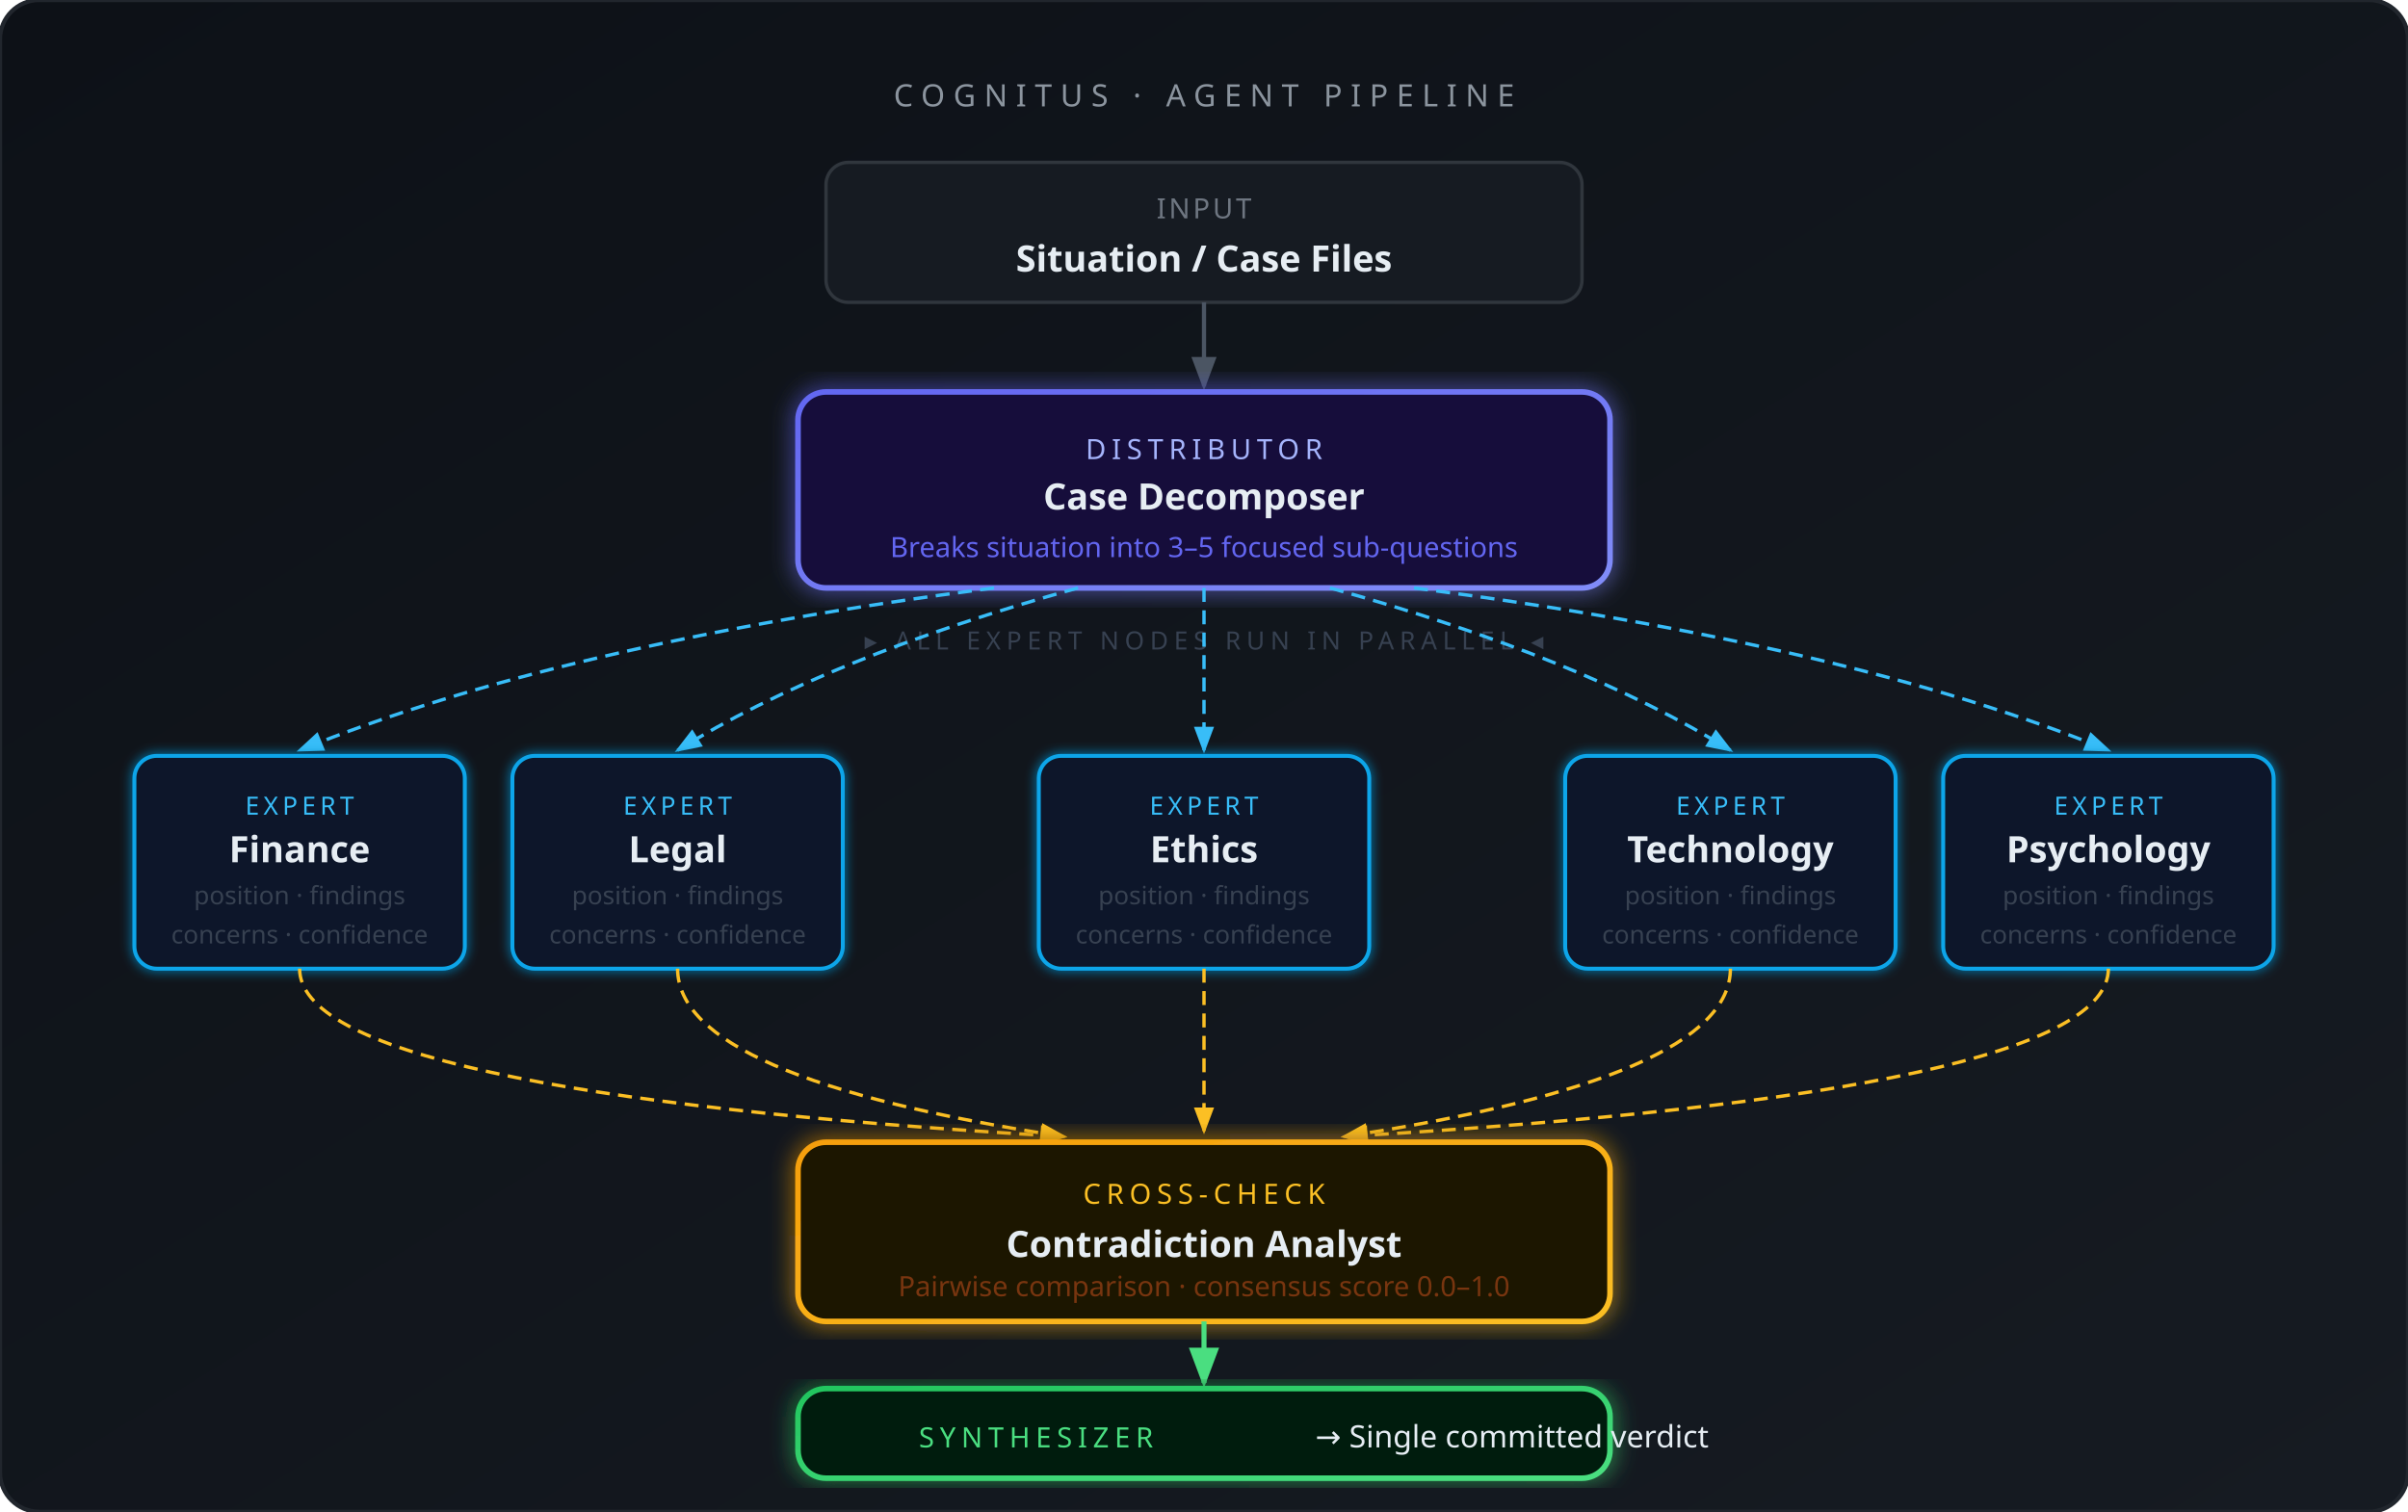
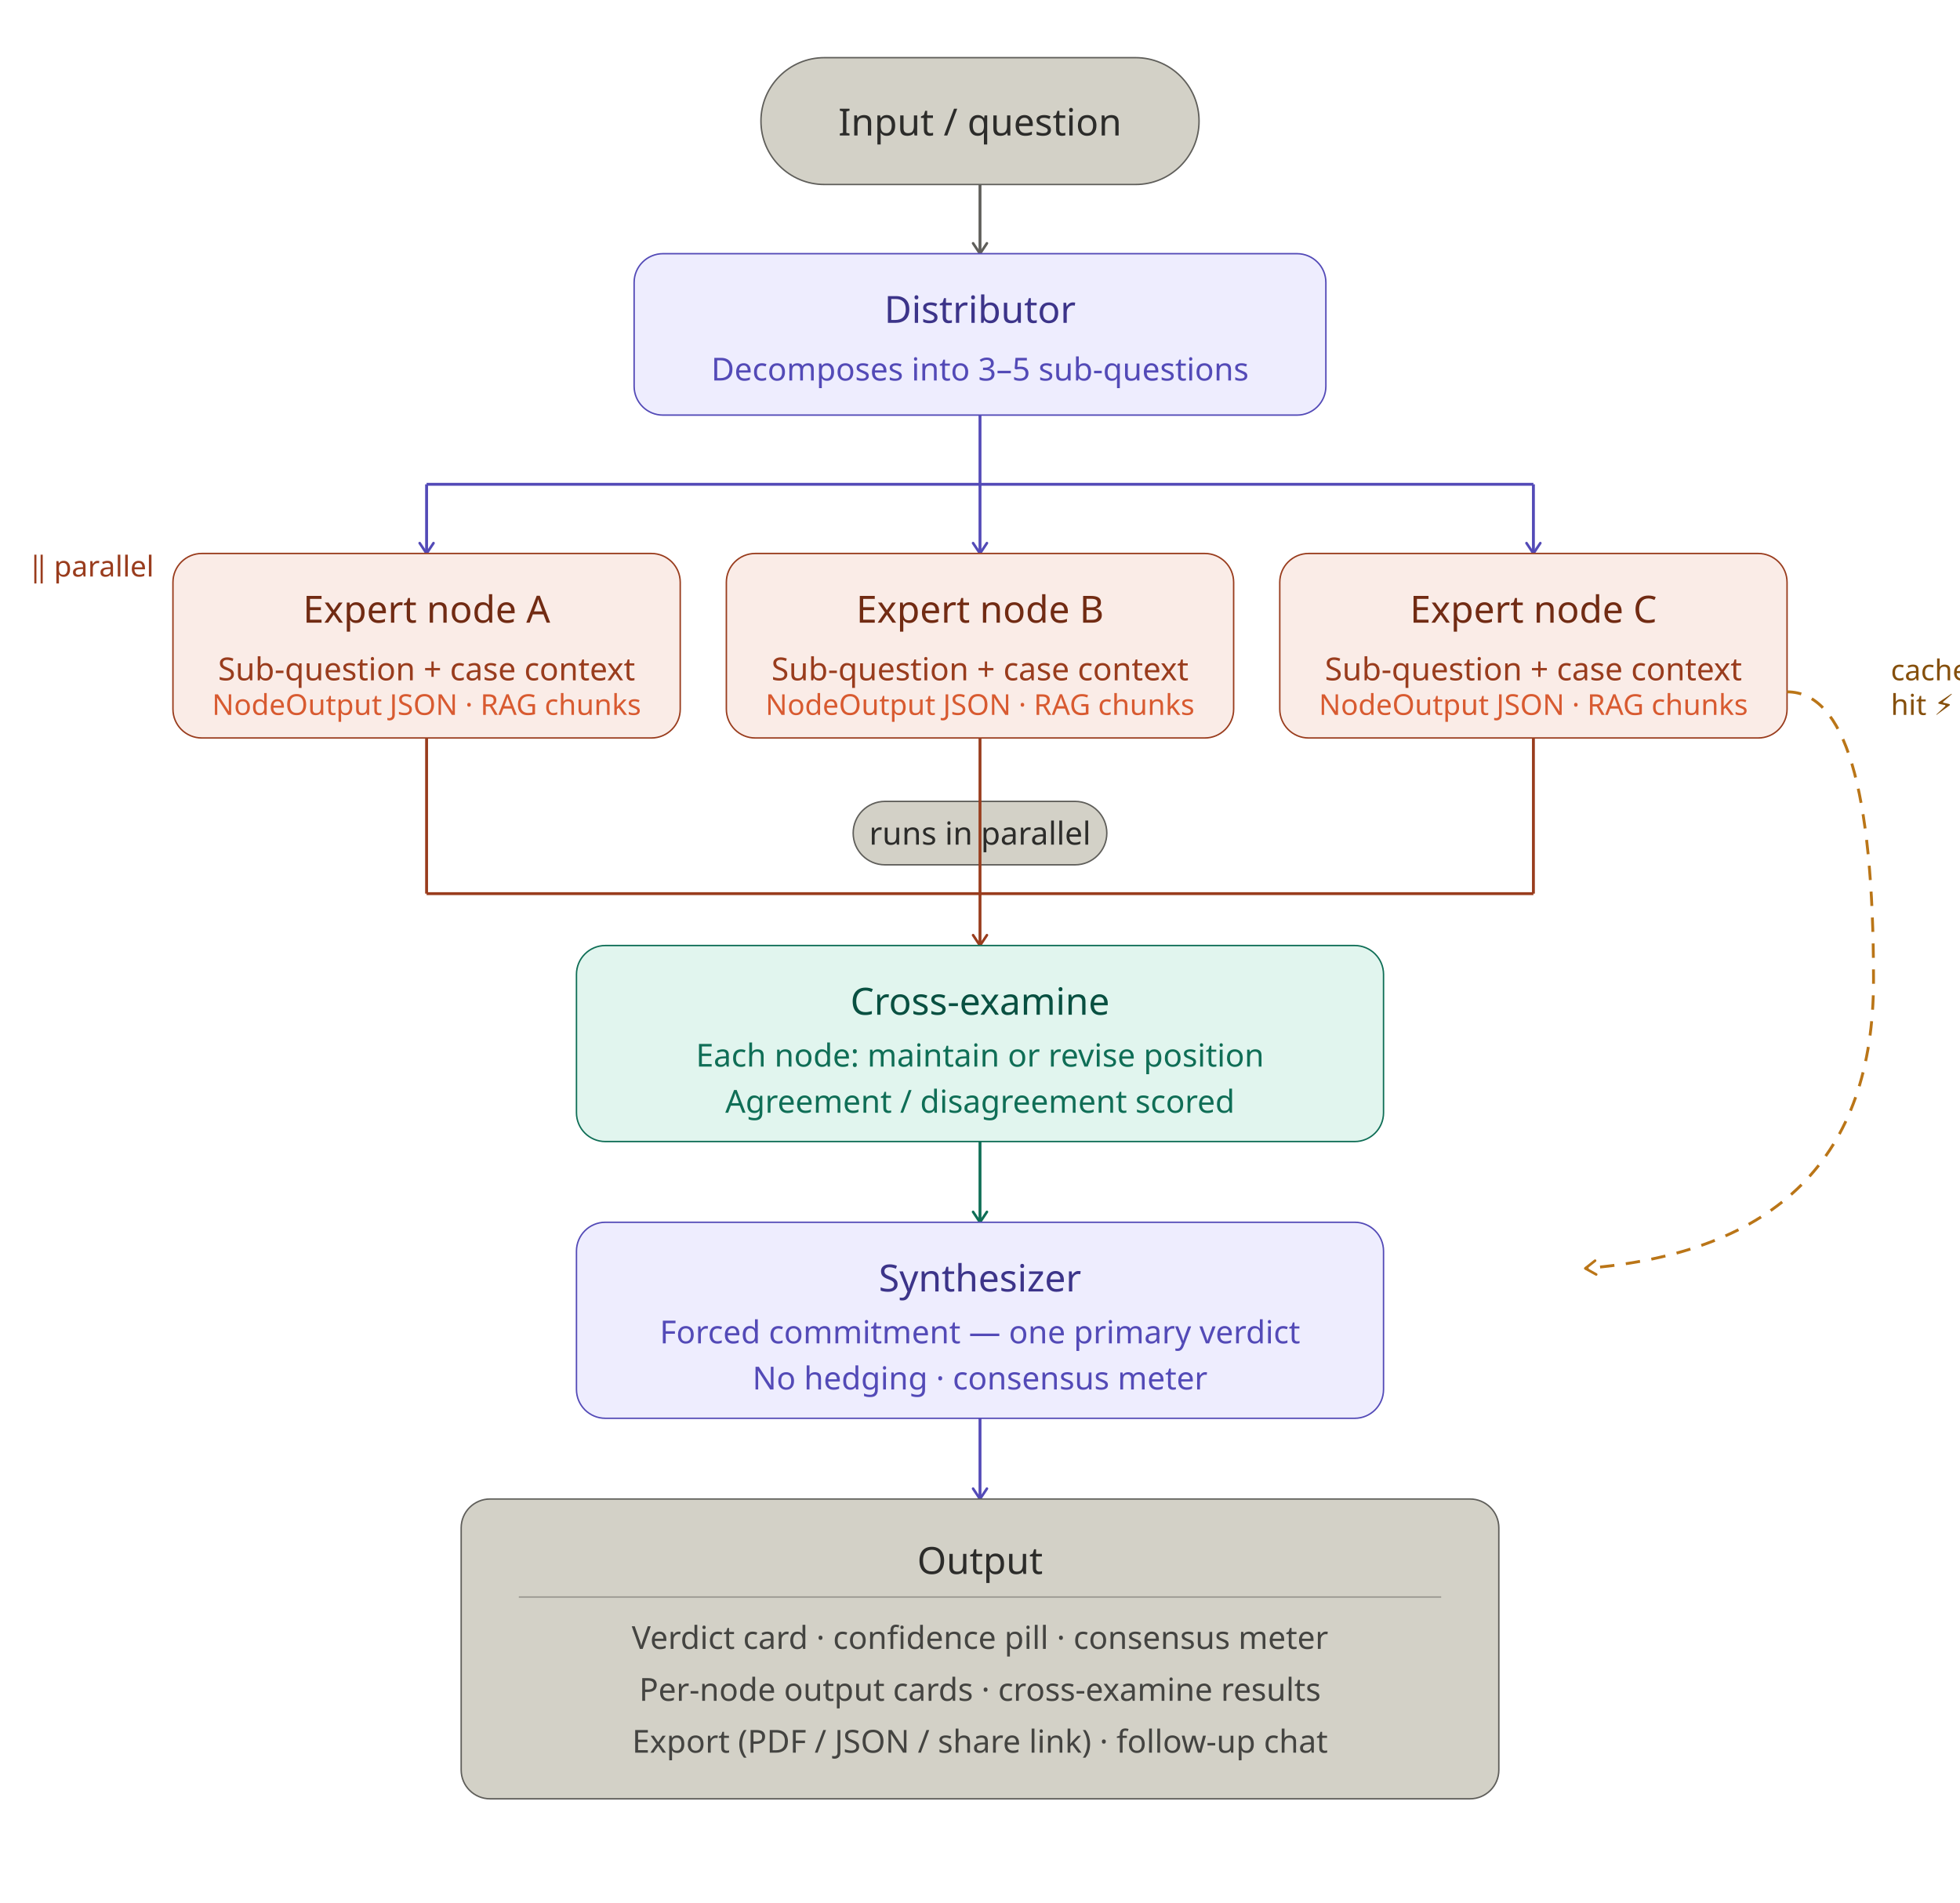
- <svg xmlns="http://www.w3.org/2000/svg" viewBox="0 0 860 540" font-family="'Segoe UI', system-ui, sans-serif">
+ <svg xmlns="http://www.w3.org/2000/svg" width="100%" viewBox="0 0 680 660" role="img">
  <defs>
-     <linearGradient id="bg" x1="0" y1="0" x2="1" y2="1">
-       <stop offset="0%" stop-color="#0d1117" />
-       <stop offset="100%" stop-color="#161b22" />
-     </linearGradient>
-     <linearGradient id="distGrad" x1="0" y1="0" x2="1" y2="1">
-       <stop offset="0%" stop-color="#6366f1" />
-       <stop offset="100%" stop-color="#818cf8" />
-     </linearGradient>
-     <linearGradient id="crossGrad" x1="0" y1="0" x2="1" y2="1">
-       <stop offset="0%" stop-color="#f59e0b" />
-       <stop offset="100%" stop-color="#fbbf24" />
-     </linearGradient>
-     <linearGradient id="synthGrad" x1="0" y1="0" x2="1" y2="1">
-       <stop offset="0%" stop-color="#22c55e" />
-       <stop offset="100%" stop-color="#4ade80" />
-     </linearGradient>
-     <filter id="glow">
-       <feGaussianBlur stdDeviation="4" result="blur" />
-       <feMerge>
-         <feMergeNode in="blur" />
-         <feMergeNode in="SourceGraphic" />
-       </feMerge>
-     </filter>
-     <filter id="softglow">
-       <feGaussianBlur stdDeviation="2" result="blur" />
-       <feMerge>
-         <feMergeNode in="blur" />
-         <feMergeNode in="SourceGraphic" />
-       </feMerge>
-     </filter>
-     <marker id="arrowGray" markerWidth="8" markerHeight="6" refX="7" refY="3" orient="auto">
-       <path d="M0,0 L8,3 L0,6 Z" fill="#4b5563" />
-     </marker>
-     <marker id="arrowBlue" markerWidth="8" markerHeight="6" refX="7" refY="3" orient="auto">
-       <path d="M0,0 L8,3 L0,6 Z" fill="#38bdf8" />
-     </marker>
-     <marker id="arrowAmber" markerWidth="8" markerHeight="6" refX="7" refY="3" orient="auto">
-       <path d="M0,0 L8,3 L0,6 Z" fill="#fbbf24" />
-     </marker>
-     <marker id="arrowGreen" markerWidth="8" markerHeight="6" refX="7" refY="3" orient="auto">
-       <path d="M0,0 L8,3 L0,6 Z" fill="#4ade80" />
+     <marker id="arrow" viewBox="0 0 10 10" refX="8" refY="5" markerWidth="6" markerHeight="6" orient="auto-start-reverse">
+       <path d="M2 1L8 5L2 9" fill="none" stroke="context-stroke" stroke-width="1.5" stroke-linecap="round" stroke-linejoin="round" />
    </marker>
  </defs>
-   <rect width="860" height="540" rx="14" fill="url(#bg)" />
-   <rect width="860" height="540" rx="14" fill="none" stroke="#21262d" stroke-width="1.5" />
-   <text x="430" y="38" text-anchor="middle" fill="#8b949e" font-size="11" font-weight="500" letter-spacing="3">COGNITUS · AGENT PIPELINE</text>
-   <rect x="295" y="58" width="270" height="50" rx="8" fill="#161b22" stroke="#30363d" stroke-width="1.2" />
-   <text x="430" y="78" text-anchor="middle" fill="#6e7681" font-size="10" letter-spacing="1">INPUT</text>
-   <text x="430" y="97" text-anchor="middle" fill="#e6edf3" font-size="13" font-weight="600">Situation / Case Files</text>
-   <line x1="430" y1="108" x2="430" y2="138" stroke="#4b5563" stroke-width="1.5" marker-end="url(#arrowGray)" />
-   <rect x="285" y="140" width="290" height="70" rx="10" fill="#13103a" stroke="url(#distGrad)" stroke-width="2" filter="url(#glow)" />
-   <text x="430" y="164" text-anchor="middle" fill="#a5b4fc" font-size="10" letter-spacing="2">DISTRIBUTOR</text>
-   <text x="430" y="182" text-anchor="middle" fill="#e6edf3" font-size="13" font-weight="700">Case Decomposer</text>
-   <text x="430" y="199" text-anchor="middle" fill="#6366f1" font-size="10">Breaks situation into 3–5 focused sub-questions</text>
-   <text x="430" y="232" text-anchor="middle" fill="#374151" font-size="9" letter-spacing="2">▸ ALL EXPERT NODES RUN IN PARALLEL ◂</text>
-   <path d="M355,210 Q200,230 107,268" stroke="#38bdf8" stroke-width="1.2" fill="none" stroke-dasharray="5,3" marker-end="url(#arrowBlue)" />
-   <path d="M385,210 Q295,235 242,268" stroke="#38bdf8" stroke-width="1.2" fill="none" stroke-dasharray="5,3" marker-end="url(#arrowBlue)" />
-   <line x1="430" y1="210" x2="430" y2="268" stroke="#38bdf8" stroke-width="1.2" stroke-dasharray="5,3" marker-end="url(#arrowBlue)" />
-   <path d="M475,210 Q565,235 618,268" stroke="#38bdf8" stroke-width="1.2" fill="none" stroke-dasharray="5,3" marker-end="url(#arrowBlue)" />
-   <path d="M505,210 Q660,230 753,268" stroke="#38bdf8" stroke-width="1.2" fill="none" stroke-dasharray="5,3" marker-end="url(#arrowBlue)" />
-   <rect x="48" y="270" width="118" height="76" rx="8" fill="#0a1929" stroke="#0ea5e9" stroke-width="1.4" filter="url(#softglow)" />
-   <text x="107" y="291" text-anchor="middle" fill="#38bdf8" font-size="9" letter-spacing="1.5">EXPERT</text>
-   <text x="107" y="308" text-anchor="middle" fill="#e6edf3" font-size="13" font-weight="600">Finance</text>
-   <text x="107" y="323" text-anchor="middle" fill="#374151" font-size="9">position · findings</text>
-   <text x="107" y="337" text-anchor="middle" fill="#374151" font-size="9">concerns · confidence</text>
-   <rect x="183" y="270" width="118" height="76" rx="8" fill="#0a1929" stroke="#0ea5e9" stroke-width="1.4" filter="url(#softglow)" />
-   <text x="242" y="291" text-anchor="middle" fill="#38bdf8" font-size="9" letter-spacing="1.5">EXPERT</text>
-   <text x="242" y="308" text-anchor="middle" fill="#e6edf3" font-size="13" font-weight="600">Legal</text>
-   <text x="242" y="323" text-anchor="middle" fill="#374151" font-size="9">position · findings</text>
-   <text x="242" y="337" text-anchor="middle" fill="#374151" font-size="9">concerns · confidence</text>
-   <rect x="371" y="270" width="118" height="76" rx="8" fill="#0a1929" stroke="#0ea5e9" stroke-width="1.4" filter="url(#softglow)" />
-   <text x="430" y="291" text-anchor="middle" fill="#38bdf8" font-size="9" letter-spacing="1.5">EXPERT</text>
-   <text x="430" y="308" text-anchor="middle" fill="#e6edf3" font-size="13" font-weight="600">Ethics</text>
-   <text x="430" y="323" text-anchor="middle" fill="#374151" font-size="9">position · findings</text>
-   <text x="430" y="337" text-anchor="middle" fill="#374151" font-size="9">concerns · confidence</text>
-   <rect x="559" y="270" width="118" height="76" rx="8" fill="#0a1929" stroke="#0ea5e9" stroke-width="1.4" filter="url(#softglow)" />
-   <text x="618" y="291" text-anchor="middle" fill="#38bdf8" font-size="9" letter-spacing="1.5">EXPERT</text>
-   <text x="618" y="308" text-anchor="middle" fill="#e6edf3" font-size="13" font-weight="600">Technology</text>
-   <text x="618" y="323" text-anchor="middle" fill="#374151" font-size="9">position · findings</text>
-   <text x="618" y="337" text-anchor="middle" fill="#374151" font-size="9">concerns · confidence</text>
-   <rect x="694" y="270" width="118" height="76" rx="8" fill="#0a1929" stroke="#0ea5e9" stroke-width="1.4" filter="url(#softglow)" />
-   <text x="753" y="291" text-anchor="middle" fill="#38bdf8" font-size="9" letter-spacing="1.5">EXPERT</text>
-   <text x="753" y="308" text-anchor="middle" fill="#e6edf3" font-size="13" font-weight="600">Psychology</text>
-   <text x="753" y="323" text-anchor="middle" fill="#374151" font-size="9">position · findings</text>
-   <text x="753" y="337" text-anchor="middle" fill="#374151" font-size="9">concerns · confidence</text>
-   <path d="M107,346 Q107,390 380,406" stroke="#fbbf24" stroke-width="1.2" fill="none" stroke-dasharray="5,3" marker-end="url(#arrowAmber)" />
-   <path d="M242,346 Q242,385 380,406" stroke="#fbbf24" stroke-width="1.2" fill="none" stroke-dasharray="5,3" marker-end="url(#arrowAmber)" />
-   <line x1="430" y1="346" x2="430" y2="404" stroke="#fbbf24" stroke-width="1.2" stroke-dasharray="5,3" marker-end="url(#arrowAmber)" />
-   <path d="M618,346 Q618,385 480,406" stroke="#fbbf24" stroke-width="1.2" fill="none" stroke-dasharray="5,3" marker-end="url(#arrowAmber)" />
-   <path d="M753,346 Q753,390 480,406" stroke="#fbbf24" stroke-width="1.2" fill="none" stroke-dasharray="5,3" marker-end="url(#arrowAmber)" />
-   <rect x="285" y="408" width="290" height="64" rx="10" fill="#1a1200" stroke="url(#crossGrad)" stroke-width="2" filter="url(#glow)" />
-   <text x="430" y="430" text-anchor="middle" fill="#fbbf24" font-size="10" letter-spacing="2">CROSS-CHECK</text>
-   <text x="430" y="449" text-anchor="middle" fill="#e6edf3" font-size="13" font-weight="700">Contradiction Analyst</text>
-   <text x="430" y="463" text-anchor="middle" fill="#78350f" font-size="10">Pairwise comparison · consensus score 0.0–1.0</text>
-   <line x1="430" y1="472" x2="430" y2="494" stroke="#4ade80" stroke-width="1.8" marker-end="url(#arrowGreen)" />
-   <rect x="285" y="496" width="290" height="32" rx="10" fill="#051a0e" stroke="url(#synthGrad)" stroke-width="2" filter="url(#glow)" />
-   <text x="370" y="517" text-anchor="middle" fill="#4ade80" font-size="10" letter-spacing="2">SYNTHESIZER</text>
-   <text x="540" y="517" text-anchor="middle" fill="#e6edf3" font-size="11" font-weight="500">→  Single committed verdict</text>
+   <rect x="264" y="20" width="152" height="44" rx="22" fill="#D3D1C7" stroke="#5F5E5A" stroke-width="0.5" />
+   <text x="340" y="47" text-anchor="middle" font-family="sans-serif" font-size="13" font-weight="500" fill="#2C2C2A">Input / question</text>
+   <line x1="340" y1="64" x2="340" y2="88" stroke="#5F5E5A" stroke-width="1" marker-end="url(#arrow)" />
+   <rect x="220" y="88" width="240" height="56" rx="10" fill="#EEEDFE" stroke="#534AB7" stroke-width="0.5" />
+   <text x="340" y="112" text-anchor="middle" font-family="sans-serif" font-size="13" font-weight="500" fill="#3C3489">Distributor</text>
+   <text x="340" y="132" text-anchor="middle" font-family="sans-serif" font-size="11" fill="#534AB7">Decomposes into 3–5 sub-questions</text>
+   <line x1="340" y1="144" x2="340" y2="168" stroke="#534AB7" stroke-width="1" />
+   <line x1="148" y1="168" x2="532" y2="168" stroke="#534AB7" stroke-width="1" />
+   <line x1="148" y1="168" x2="148" y2="192" stroke="#534AB7" stroke-width="1" marker-end="url(#arrow)" />
+   <line x1="340" y1="168" x2="340" y2="192" stroke="#534AB7" stroke-width="1" marker-end="url(#arrow)" />
+   <line x1="532" y1="168" x2="532" y2="192" stroke="#534AB7" stroke-width="1" marker-end="url(#arrow)" />
+   <rect x="60" y="192" width="176" height="64" rx="10" fill="#FAECE7" stroke="#993C1D" stroke-width="0.5" />
+   <text x="148" y="216" text-anchor="middle" font-family="sans-serif" font-size="13" font-weight="500" fill="#712B13">Expert node A</text>
+   <text x="148" y="236" text-anchor="middle" font-family="sans-serif" font-size="11" fill="#993C1D">Sub-question + case context</text>
+   <text x="148" y="248" text-anchor="middle" font-family="sans-serif" font-size="10" fill="#D85A30">NodeOutput JSON · RAG chunks</text>
+   <rect x="252" y="192" width="176" height="64" rx="10" fill="#FAECE7" stroke="#993C1D" stroke-width="0.5" />
+   <text x="340" y="216" text-anchor="middle" font-family="sans-serif" font-size="13" font-weight="500" fill="#712B13">Expert node B</text>
+   <text x="340" y="236" text-anchor="middle" font-family="sans-serif" font-size="11" fill="#993C1D">Sub-question + case context</text>
+   <text x="340" y="248" text-anchor="middle" font-family="sans-serif" font-size="10" fill="#D85A30">NodeOutput JSON · RAG chunks</text>
+   <rect x="444" y="192" width="176" height="64" rx="10" fill="#FAECE7" stroke="#993C1D" stroke-width="0.5" />
+   <text x="532" y="216" text-anchor="middle" font-family="sans-serif" font-size="13" font-weight="500" fill="#712B13">Expert node C</text>
+   <text x="532" y="236" text-anchor="middle" font-family="sans-serif" font-size="11" fill="#993C1D">Sub-question + case context</text>
+   <text x="532" y="248" text-anchor="middle" font-family="sans-serif" font-size="10" fill="#D85A30">NodeOutput JSON · RAG chunks</text>
+   <rect x="296" y="278" width="88" height="22" rx="11" fill="#D3D1C7" stroke="#5F5E5A" stroke-width="0.5" />
+   <text x="340" y="293" text-anchor="middle" font-family="sans-serif" font-size="11" fill="#2C2C2A">runs in parallel</text>
+   <line x1="148" y1="256" x2="148" y2="310" stroke="#993C1D" stroke-width="1" />
+   <line x1="340" y1="256" x2="340" y2="310" stroke="#993C1D" stroke-width="1" />
+   <line x1="532" y1="256" x2="532" y2="310" stroke="#993C1D" stroke-width="1" />
+   <line x1="148" y1="310" x2="532" y2="310" stroke="#993C1D" stroke-width="1" />
+   <line x1="340" y1="310" x2="340" y2="328" stroke="#993C1D" stroke-width="1" marker-end="url(#arrow)" />
+   <rect x="200" y="328" width="280" height="68" rx="10" fill="#E1F5EE" stroke="#0F6E56" stroke-width="0.5" />
+   <text x="340" y="352" text-anchor="middle" font-family="sans-serif" font-size="13" font-weight="500" fill="#085041">Cross-examine</text>
+   <text x="340" y="370" text-anchor="middle" font-family="sans-serif" font-size="11" fill="#0F6E56">Each node: maintain or revise position</text>
+   <text x="340" y="386" text-anchor="middle" font-family="sans-serif" font-size="11" fill="#0F6E56">Agreement / disagreement scored</text>
+   <line x1="340" y1="396" x2="340" y2="424" stroke="#0F6E56" stroke-width="1" marker-end="url(#arrow)" />
+   <rect x="200" y="424" width="280" height="68" rx="10" fill="#EEEDFE" stroke="#534AB7" stroke-width="0.5" />
+   <text x="340" y="448" text-anchor="middle" font-family="sans-serif" font-size="13" font-weight="500" fill="#3C3489">Synthesizer</text>
+   <text x="340" y="466" text-anchor="middle" font-family="sans-serif" font-size="11" fill="#534AB7">Forced commitment — one primary verdict</text>
+   <text x="340" y="482" text-anchor="middle" font-family="sans-serif" font-size="11" fill="#534AB7">No hedging · consensus meter</text>
+   <line x1="340" y1="492" x2="340" y2="520" stroke="#534AB7" stroke-width="1" marker-end="url(#arrow)" />
+   <rect x="160" y="520" width="360" height="104" rx="10" fill="#D3D1C7" stroke="#5F5E5A" stroke-width="0.5" />
+   <text x="340" y="546" text-anchor="middle" font-family="sans-serif" font-size="13" font-weight="500" fill="#2C2C2A">Output</text>
+   <line x1="180" y1="554" x2="500" y2="554" stroke="#5F5E5A" stroke-width="0.5" opacity="0.5" />
+   <text x="340" y="572" text-anchor="middle" font-family="sans-serif" font-size="11" fill="#444441">Verdict card · confidence pill · consensus meter</text>
+   <text x="340" y="590" text-anchor="middle" font-family="sans-serif" font-size="11" fill="#444441">Per-node output cards · cross-examine results</text>
+   <text x="340" y="608" text-anchor="middle" font-family="sans-serif" font-size="11" fill="#444441">Export (PDF / JSON / share link) · follow-up chat</text>
+   <text x="32" y="200" font-family="sans-serif" font-size="10" fill="#993C1D" text-anchor="middle">‖ parallel</text>
+   <path d="M620 240 Q650 240 650 340 Q650 432 550 440" fill="none" stroke="#BA7517" stroke-width="1" stroke-dasharray="5 4" marker-end="url(#arrow)" />
+   <text x="656" y="236" font-family="sans-serif" font-size="10" fill="#854F0B" text-anchor="start">cache</text>
+   <text x="656" y="248" font-family="sans-serif" font-size="10" fill="#854F0B" text-anchor="start">hit ⚡</text>
</svg>
